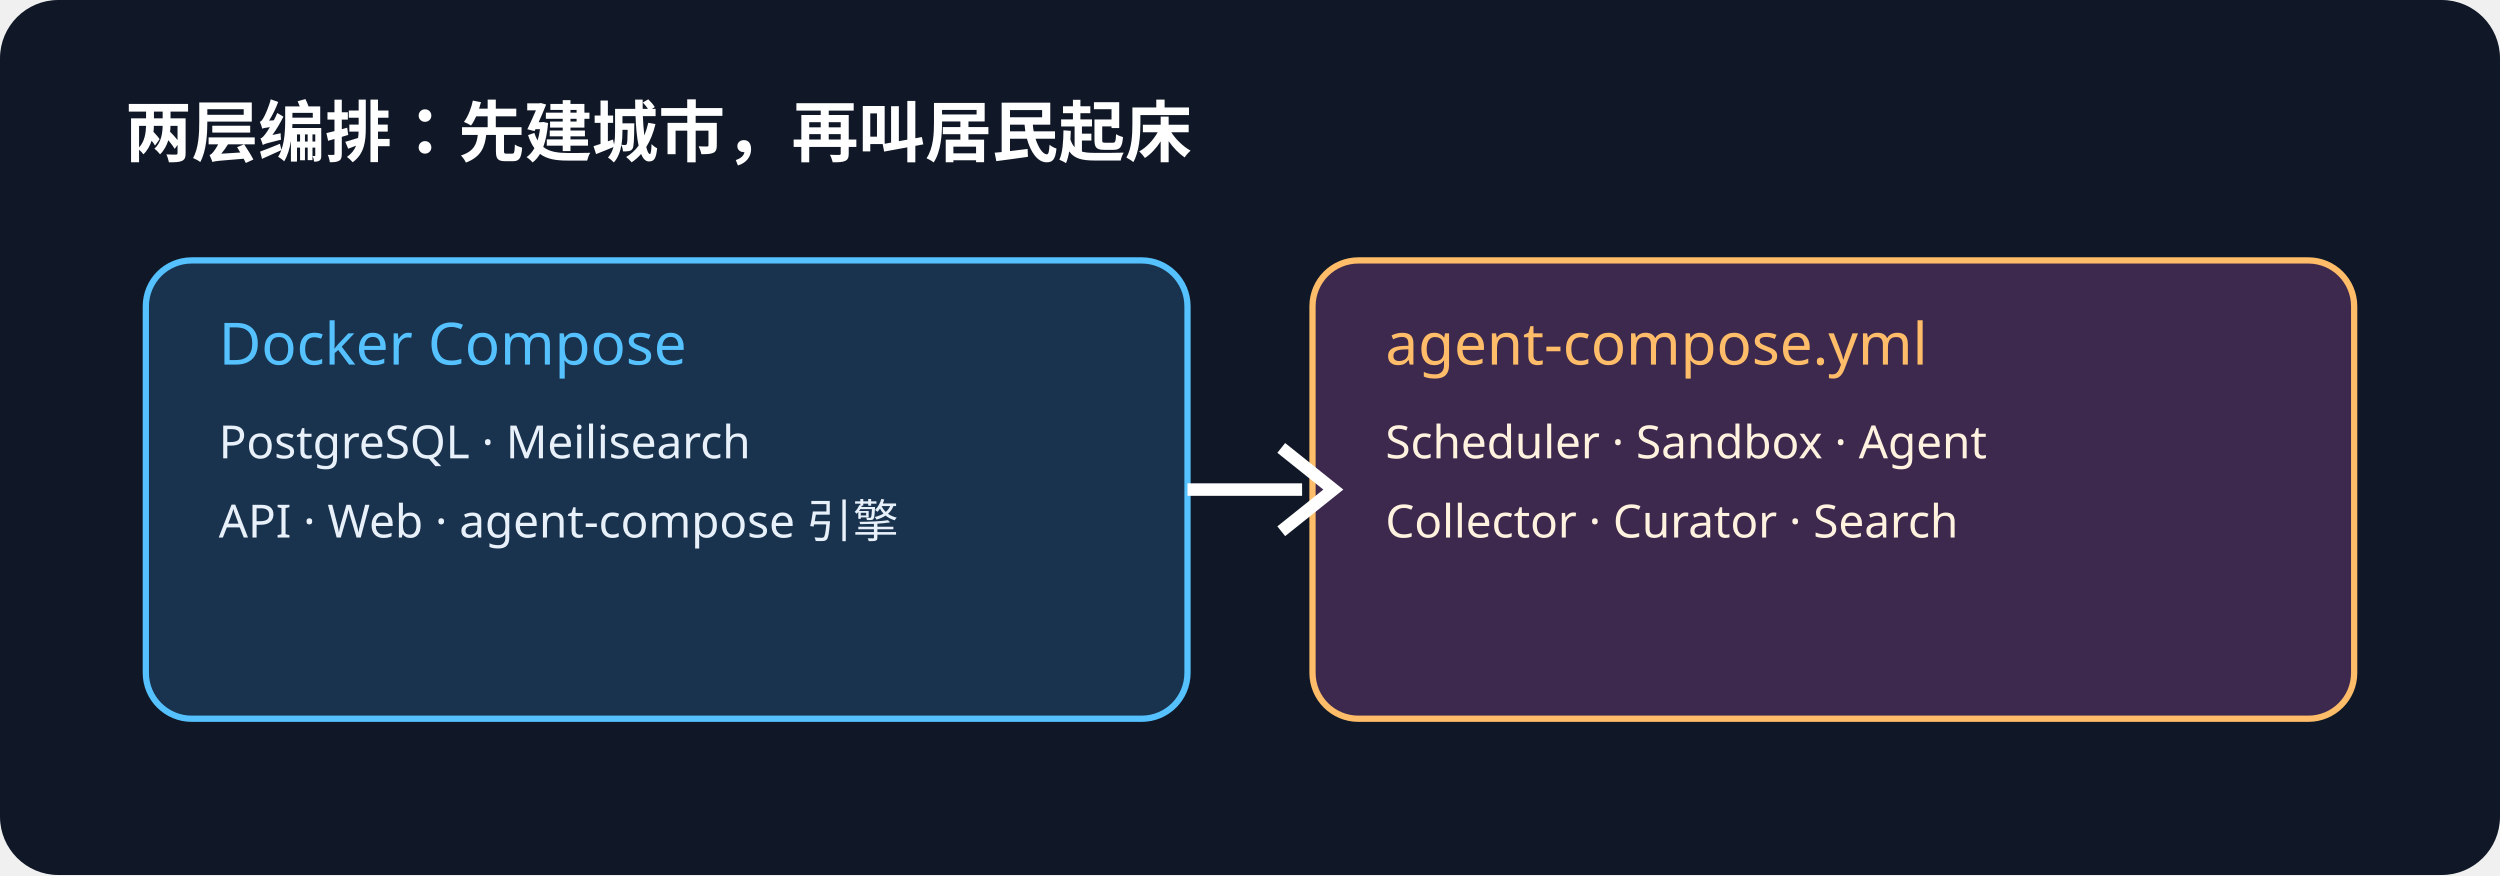
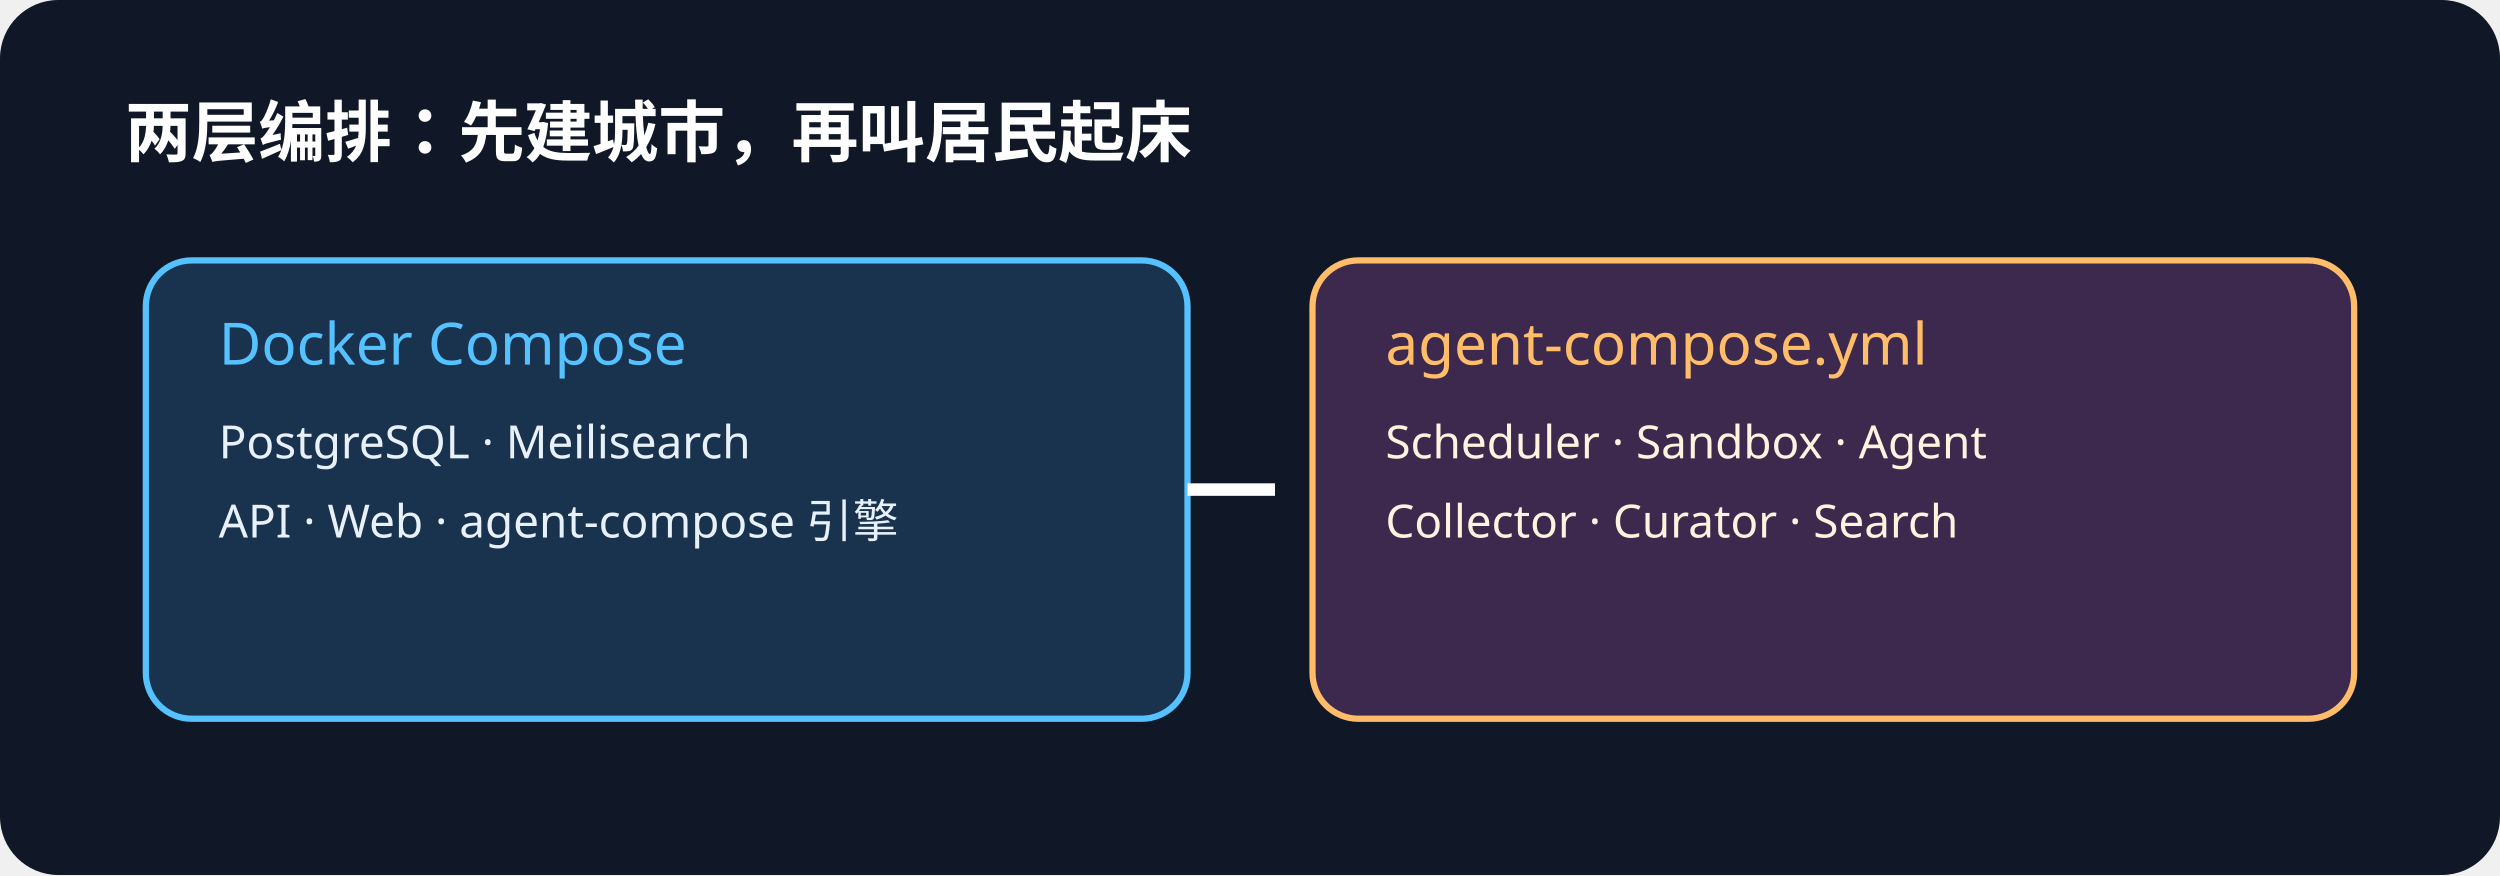
<svg xmlns="http://www.w3.org/2000/svg" width="1200" height="420" viewBox="0 0 1200 420">
  <rect width="1200" height="420" rx="28" fill="#101827" />
  <text x="60" y="75" fill="#fff" font-size="32" font-family="sans-serif" font-weight="700">两层编排：先建城市，再叫居民起床</text>
  <rect x="70" y="125" width="500" height="220" rx="22" fill="#19324d" stroke="#55c2ff" stroke-width="3" />
  <text x="105" y="175" fill="#55c2ff" font-size="28" font-family="sans-serif">Docker Compose</text>
  <text x="105" y="220" fill="#e8f1fa" font-size="22" font-family="sans-serif">PostgreSQL · Meilisearch</text>
  <text x="105" y="258" fill="#e8f1fa" font-size="22" font-family="sans-serif">API · Web · agent-compose 引擎</text>
  <rect x="630" y="125" width="500" height="220" rx="22" fill="#3c294d" stroke="#ffbd69" stroke-width="3" />
  <text x="665" y="175" fill="#ffbd69" font-size="28" font-family="sans-serif">agent-compose.yml</text>
  <text x="665" y="220" fill="#fff2df" font-size="22" font-family="sans-serif">Scheduler · Sandbox · Agent</text>
  <text x="665" y="258" fill="#fff2df" font-size="22" font-family="sans-serif">Collector · Curator · Search</text>
-   <path marker-end="url(#arrow)" d="M570 235h55" stroke="#fff" stroke-width="6" />
-   <path d="m615 215 25 20-25 20" fill="none" stroke="#fff" stroke-width="6" />
+   <path marker-end="url(#arrow)" d="M570 235h42" stroke="#fff" stroke-width="6" />
</svg>
